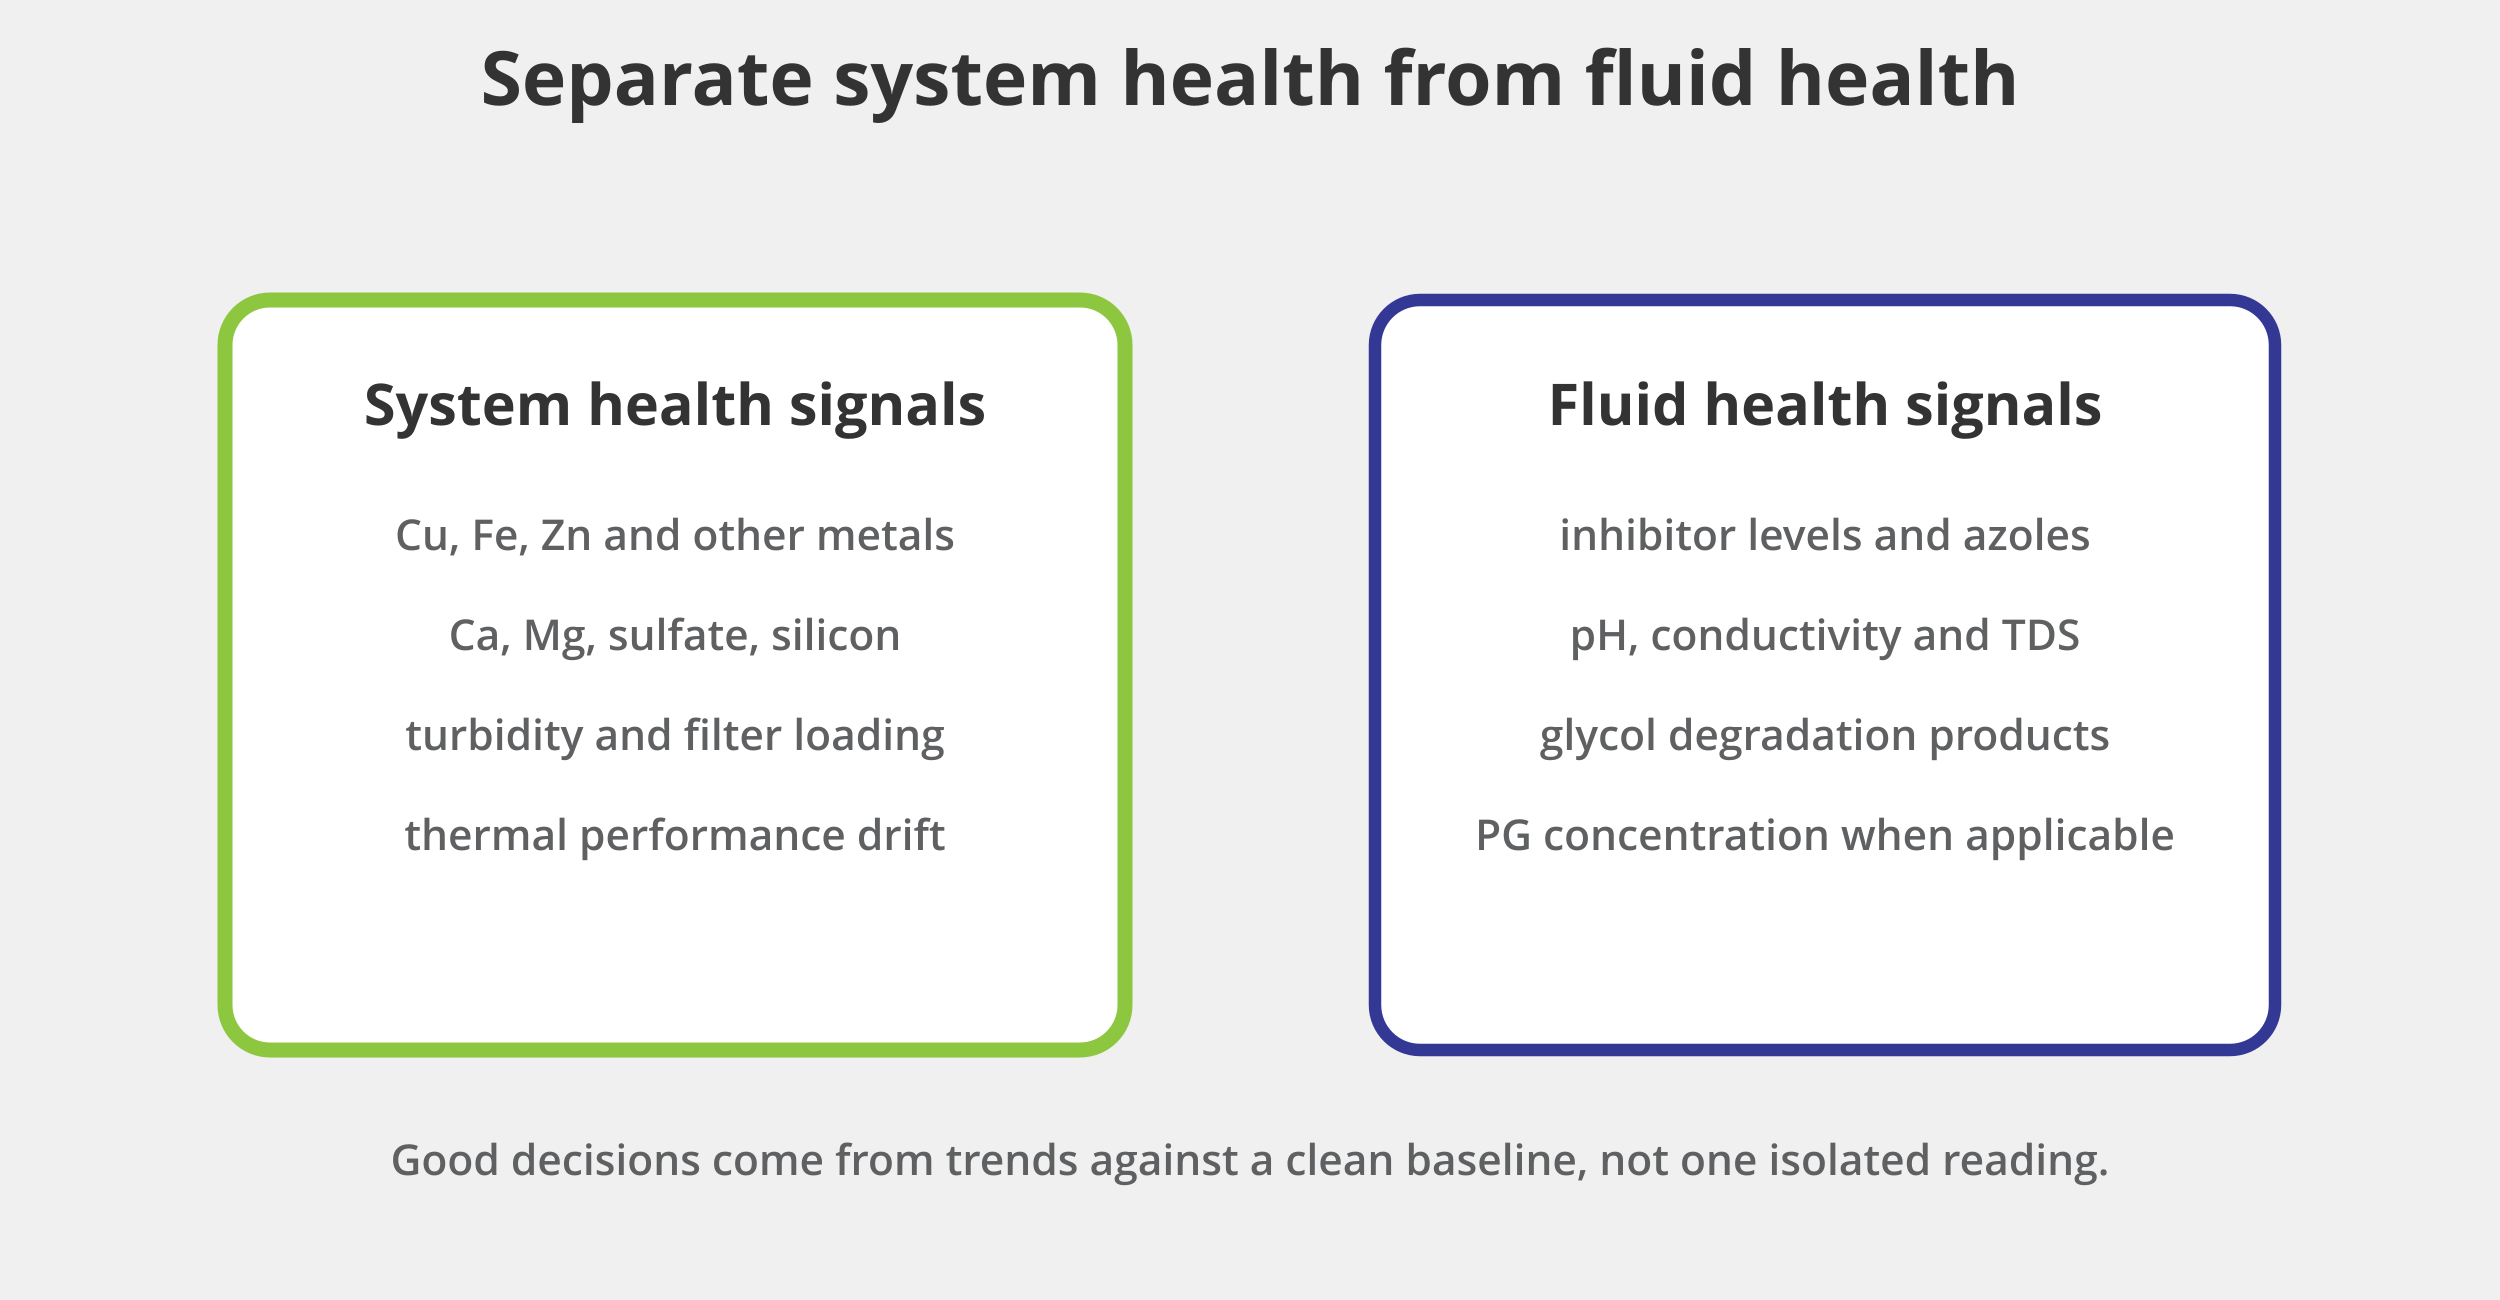
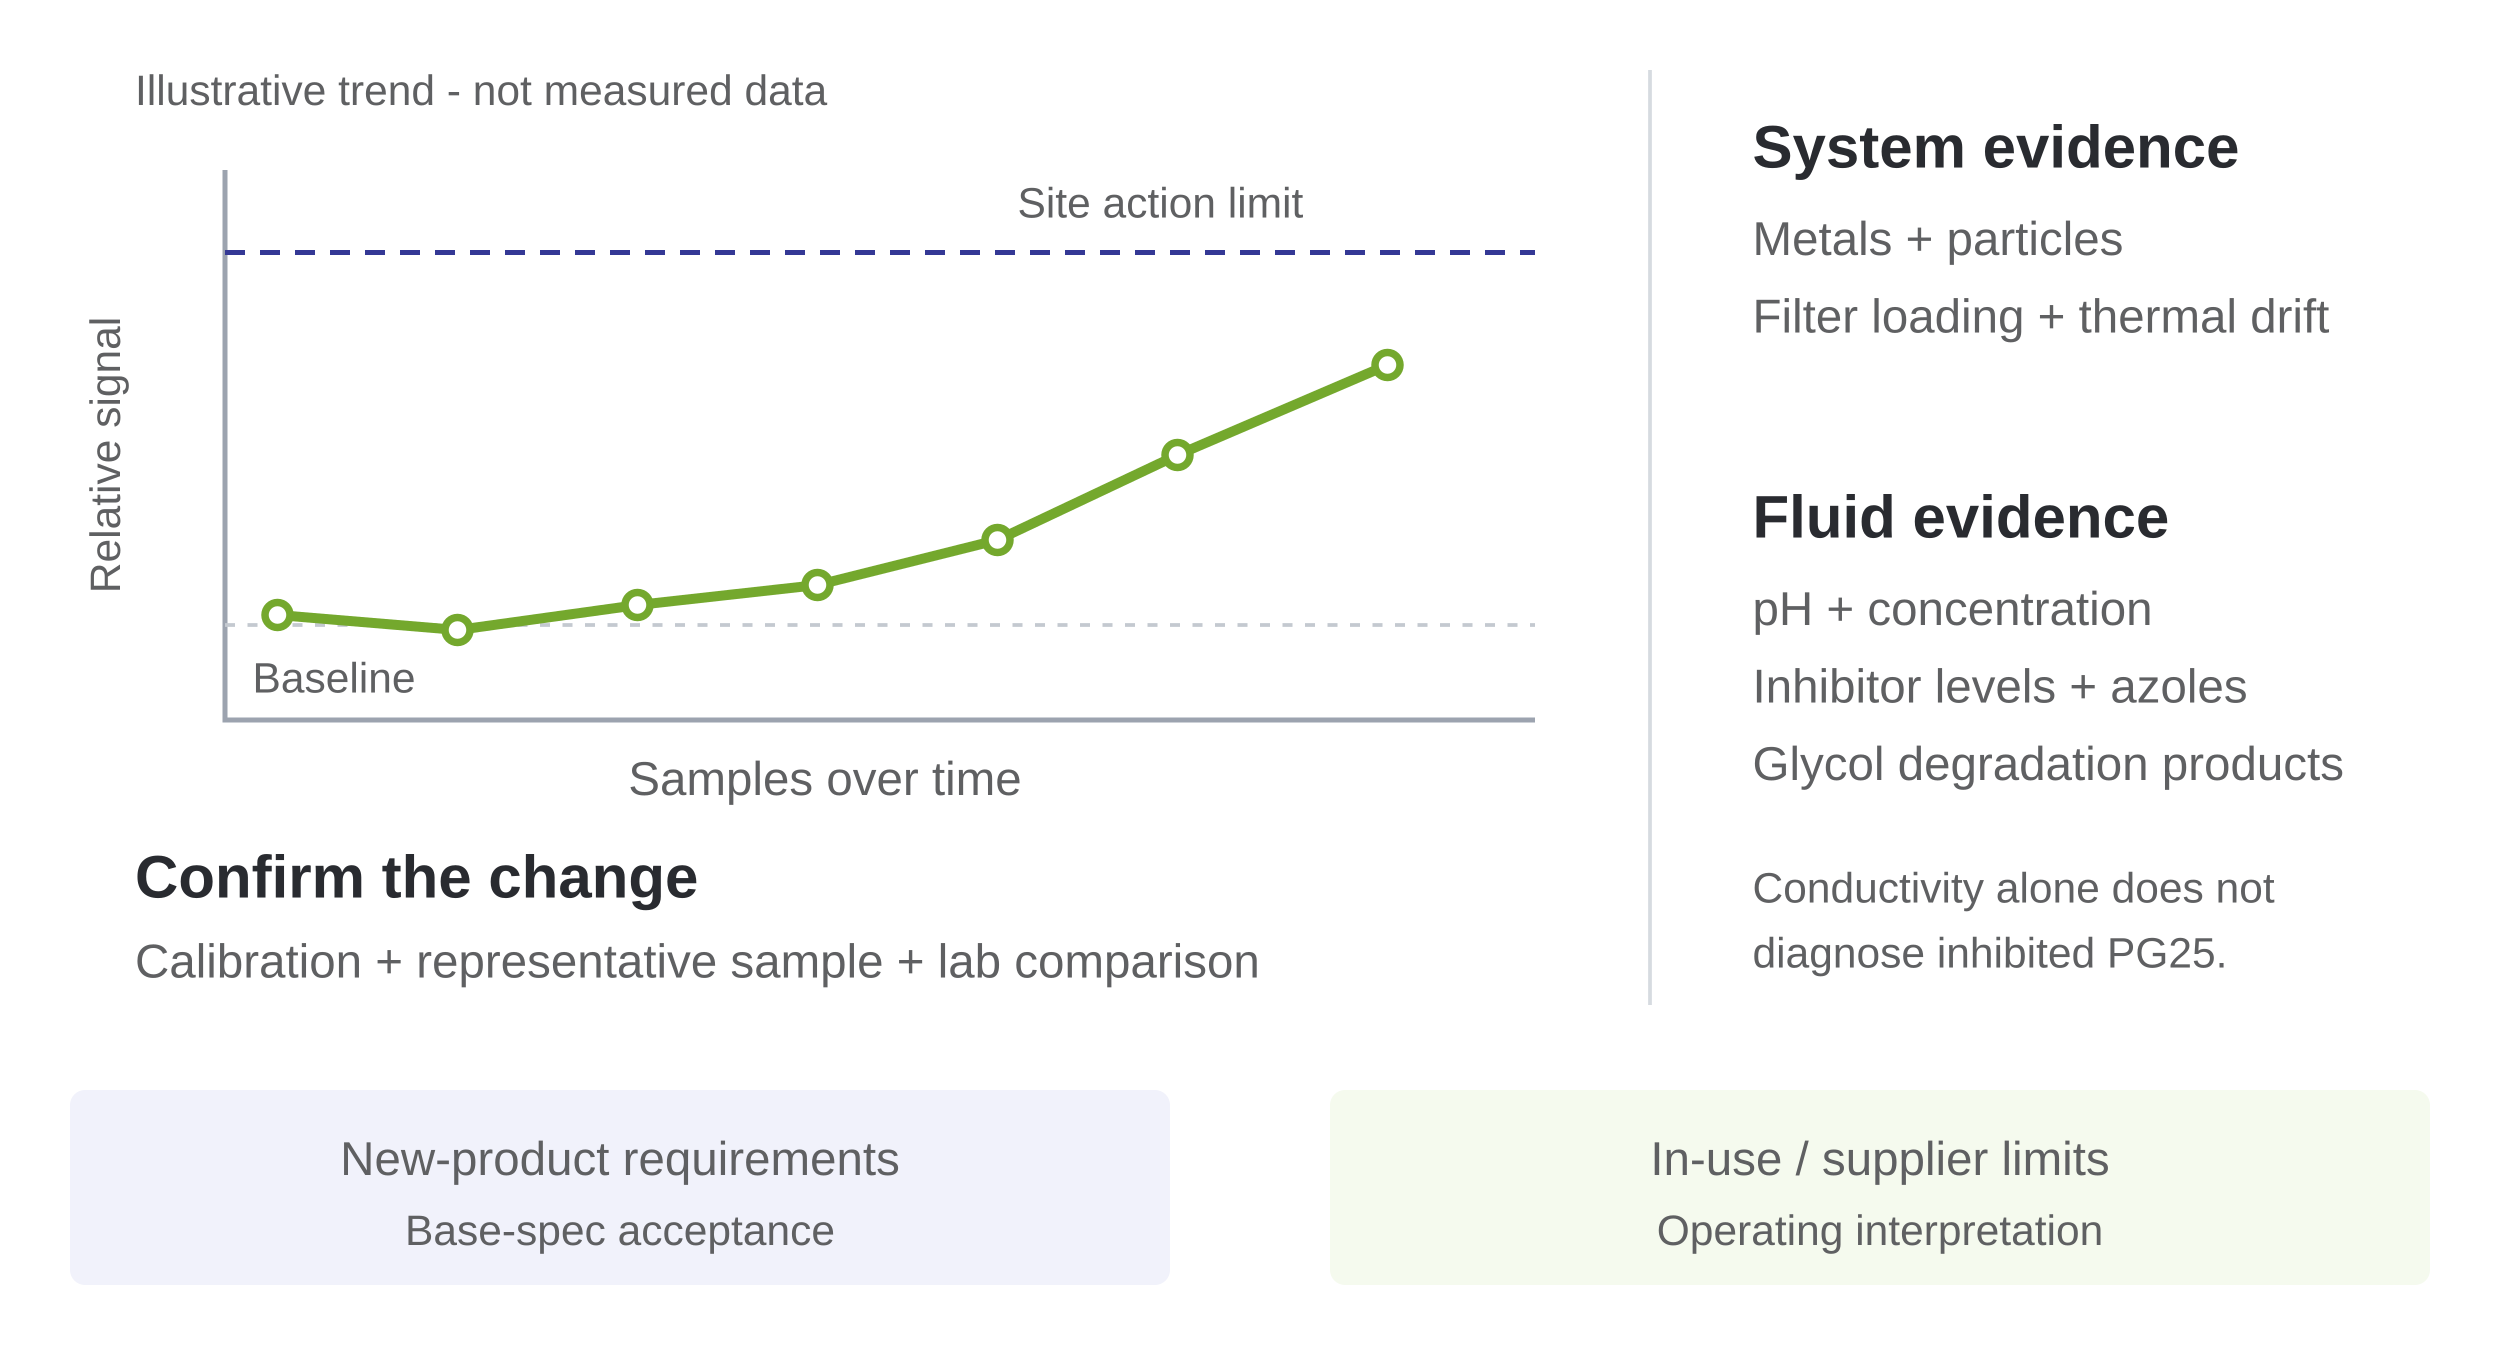
- <svg xmlns="http://www.w3.org/2000/svg" viewBox="0 0 1000 520" role="img" aria-label="Fluid health monitoring framework">
-   <style>.title{font:700 30px Open Sans,Arial;fill:#333}.h{font:700 23px Open Sans,Arial;fill:#333}.body{font:600 17px Open Sans,Arial;fill:#5F6062}.box{fill:#fff;stroke:#d1d5db;stroke-width:3;rx:18}.green{stroke:#8DC63F;stroke-width:6}.blue{stroke:#343895;stroke-width:5}.line{stroke:#8DC63F;stroke-width:5;stroke-linecap:round}</style>
-   <text x="500" y="42" text-anchor="middle" class="title">Separate system health from fluid health</text>
-   <rect x="90" y="120" width="360" height="300" class="box green" />
-   <text x="270" y="170" text-anchor="middle" class="h">System health signals</text>
-   <text x="270" y="220" text-anchor="middle" class="body">Cu, Fe, Zn and other metals</text>
-   <text x="270" y="260" text-anchor="middle" class="body">Ca, Mg, sulfate, silicon</text>
-   <text x="270" y="300" text-anchor="middle" class="body">turbidity and filter loading</text>
-   <text x="270" y="340" text-anchor="middle" class="body">thermal performance drift</text>
-   <rect x="550" y="120" width="360" height="300" class="box blue" />
-   <text x="730" y="170" text-anchor="middle" class="h">Fluid health signals</text>
-   <text x="730" y="220" text-anchor="middle" class="body">inhibitor levels and azoles</text>
-   <text x="730" y="260" text-anchor="middle" class="body">pH, conductivity and TDS</text>
-   <text x="730" y="300" text-anchor="middle" class="body">glycol degradation products</text>
-   <text x="730" y="340" text-anchor="middle" class="body">PG concentration when applicable</text>
-   <text x="500" y="470" text-anchor="middle" class="body">Good decisions come from trends against a clean baseline, not one isolated reading.</text>
+ <svg xmlns="http://www.w3.org/2000/svg" viewBox="0 0 1000 540" role="img" aria-labelledby="title desc">
+   <style>text{font-family:Arial,Helvetica,sans-serif;letter-spacing:0}.h{font-size:24px;font-weight:700;fill:#292b30}.b{font-size:19px;fill:#5f6062}.s{font-size:17px;fill:#5f6062}.box{fill:#fff;stroke:#c4c9d0;stroke-width:2}.flow{fill:none;stroke:#74a82d;stroke-width:4;stroke-linejoin:round}.arrowhead{fill:#74a82d}</style>
+   <rect width="1000" height="540" fill="#fff" />
+   <text x="54" y="42" class="s">Illustrative trend - not measured data</text>
+   <text x="48" y="182" text-anchor="middle" transform="rotate(-90 48 182)" class="s">Relative signal</text>
+   <path d="M90 68 V288 H614" fill="none" stroke="#9ca3af" stroke-width="2" />
+   <path d="M90 101 H614" stroke="#343895" stroke-width="2" stroke-dasharray="8 6" />
+   <text x="407" y="87" class="s">Site action limit</text>
+   <path d="M90 250 H614" stroke="#c4c9d0" stroke-width="1.5" stroke-dasharray="4 5" />
+   <text x="101" y="277" class="s">Baseline</text>
+   <path d="M111 246 L183 252 L255 242 L327 234 L399 216 L471 182 L555 146" fill="none" stroke="#74a82d" stroke-width="4" stroke-linejoin="round" />
+   <g fill="#fff" stroke="#74a82d" stroke-width="3">
+     <circle cx="111" cy="246" r="5" />
+     <circle cx="183" cy="252" r="5" />
+     <circle cx="255" cy="242" r="5" />
+     <circle cx="327" cy="234" r="5" />
+     <circle cx="399" cy="216" r="5" />
+     <circle cx="471" cy="182" r="5" />
+     <circle cx="555" cy="146" r="5" />
+   </g>
+   <text x="330" y="318" text-anchor="middle" class="b">Samples over time</text>
+   <text x="54" y="359" class="h">Confirm the change</text>
+   <text x="54" y="391" class="b">Calibration + representative sample + lab comparison</text>
+   <path d="M660 28 V402" stroke="#d6dbe0" stroke-width="1.5" />
+   <text x="701" y="67" class="h">System evidence</text>
+   <text x="701" y="102" class="b">Metals + particles</text>
+   <text x="701" y="133" class="b">Filter loading + thermal drift</text>
+   <text x="701" y="215" class="h">Fluid evidence</text>
+   <text x="701" y="250" class="b">pH + concentration</text>
+   <text x="701" y="281" class="b">Inhibitor levels + azoles</text>
+   <text x="701" y="312" class="b">Glycol degradation products</text>
+   <text x="701" y="361" class="s">Conductivity alone does not</text>
+   <text x="701" y="387" class="s">diagnose inhibited PG25.</text>
+   <rect x="28" y="436" width="440" height="78" rx="6" fill="#f1f2fb" />
+   <text x="248" y="470" text-anchor="middle" class="b">New-product requirements</text>
+   <text x="248" y="498" text-anchor="middle" class="s">Base-spec acceptance</text>
+   <rect x="532" y="436" width="440" height="78" rx="6" fill="#f5faee" />
+   <text x="752" y="470" text-anchor="middle" class="b">In-use / supplier limits</text>
+   <text x="752" y="498" text-anchor="middle" class="s">Operating interpretation</text>
</svg>
